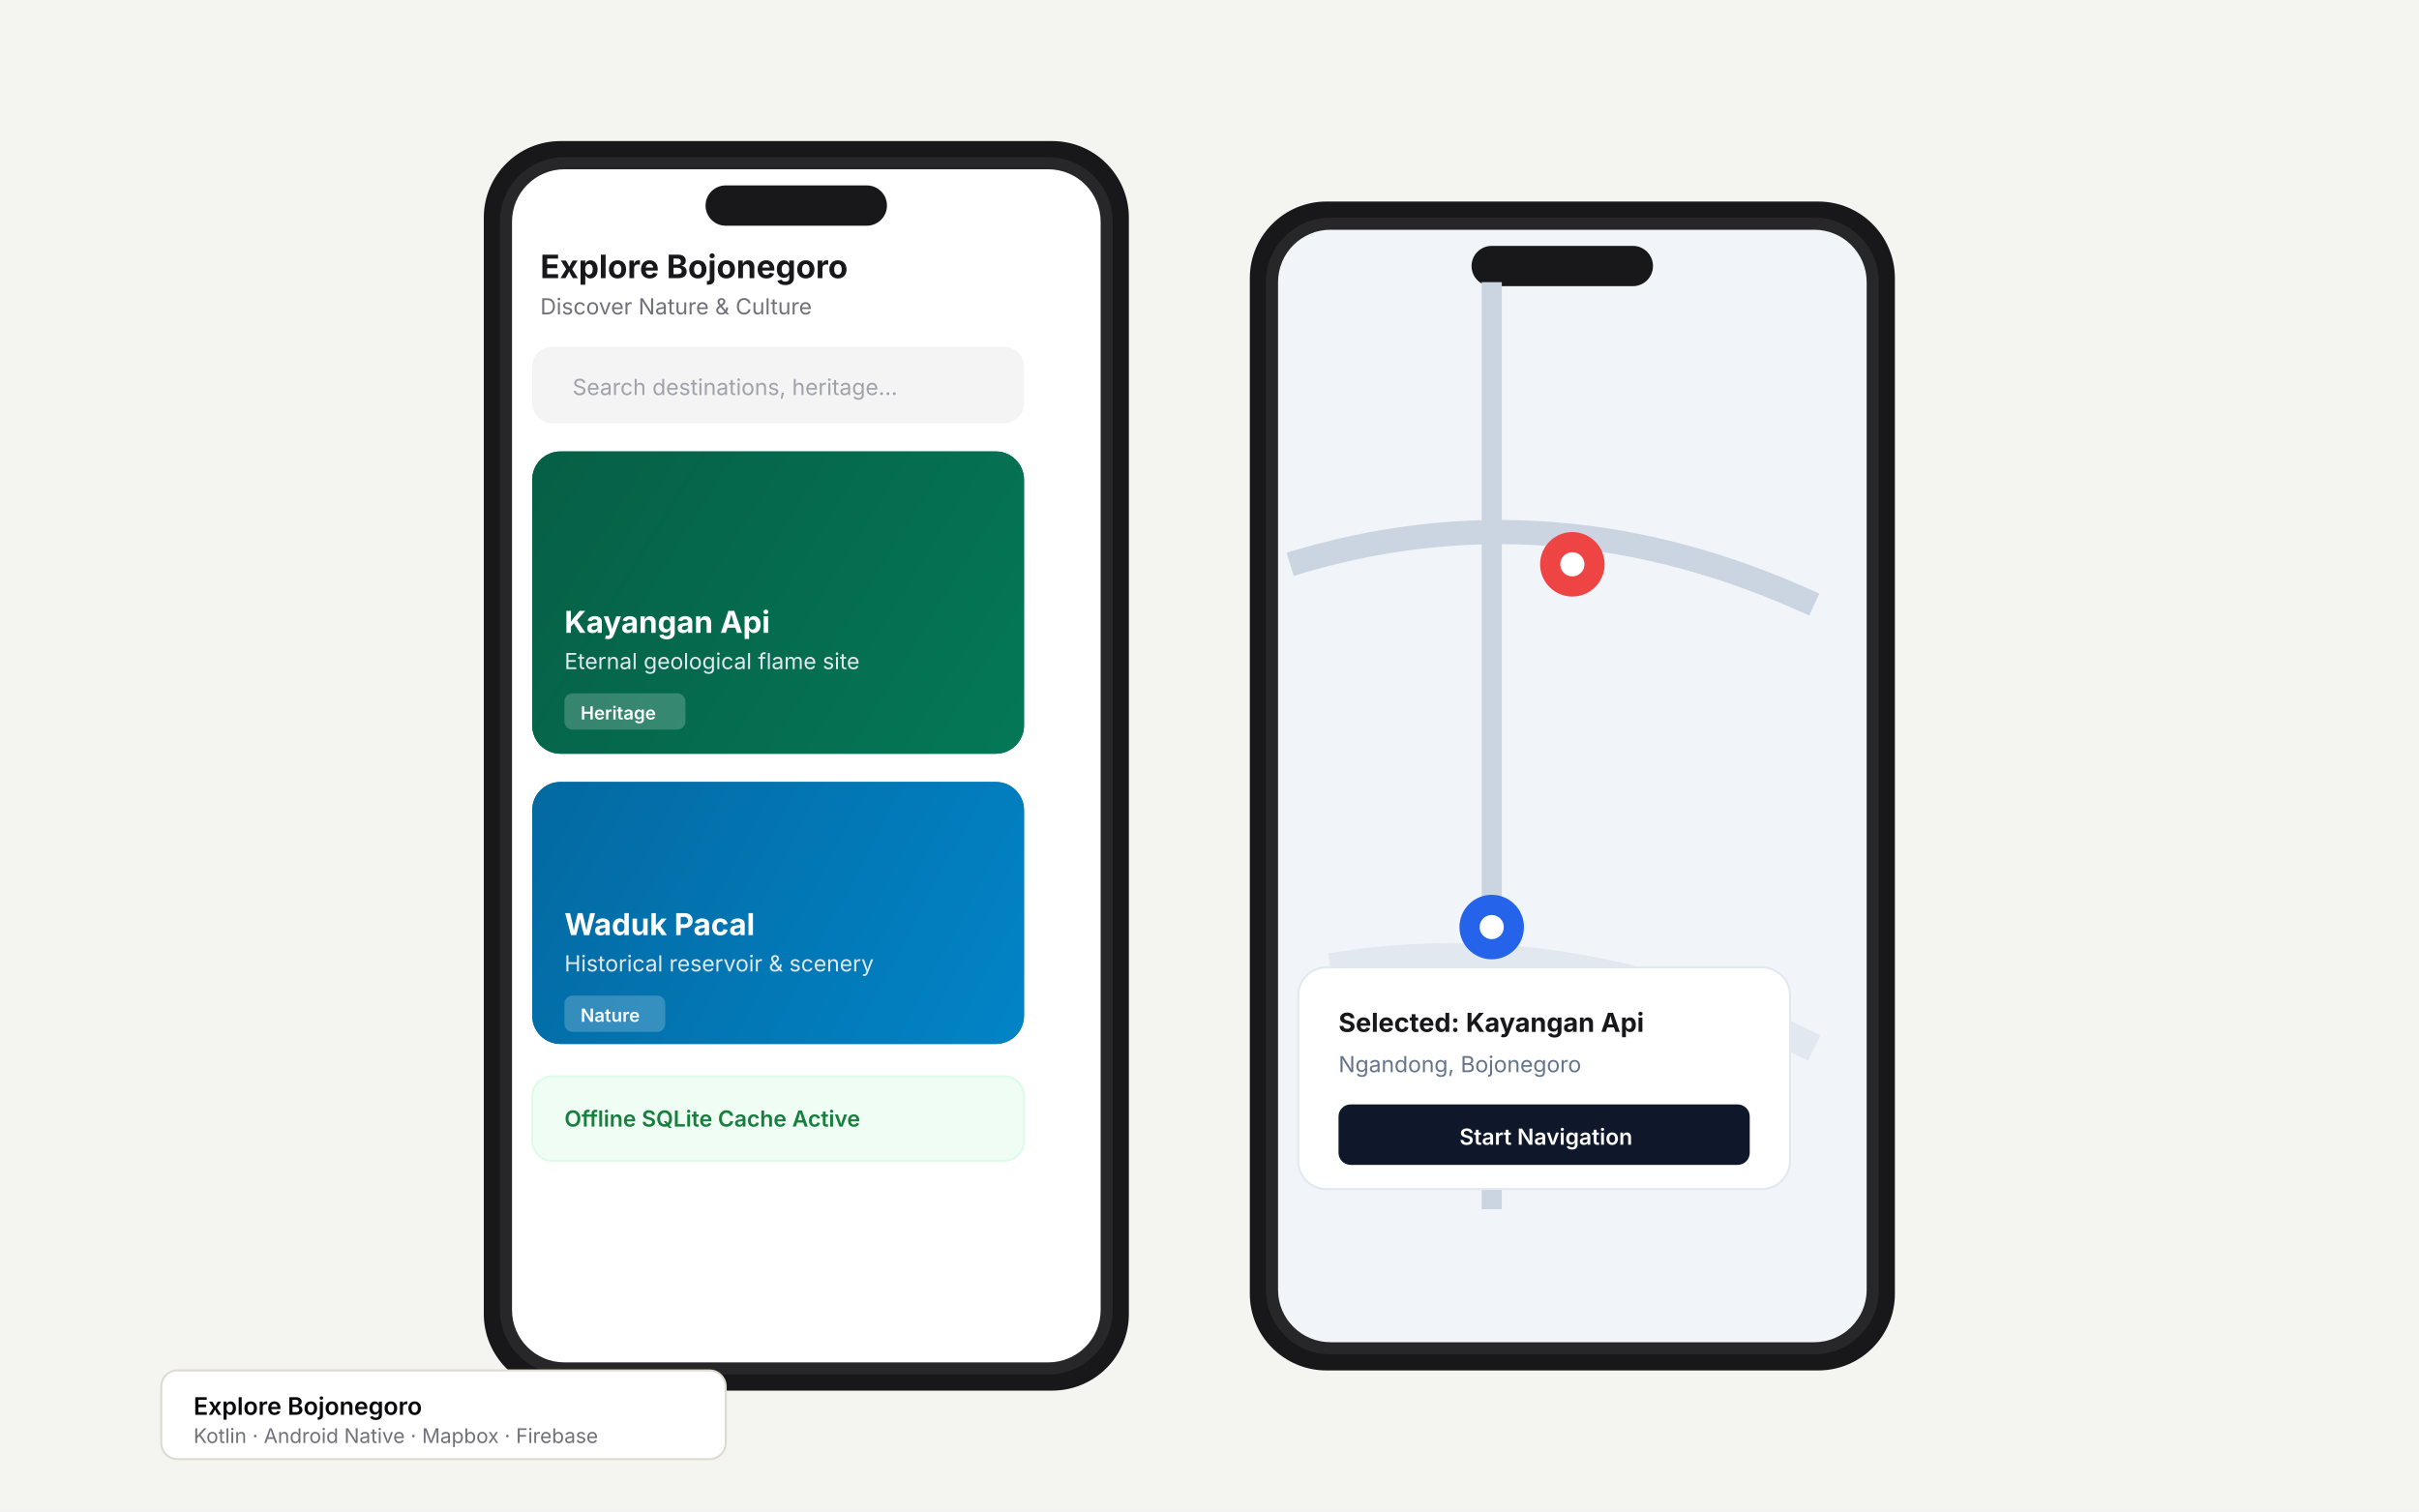
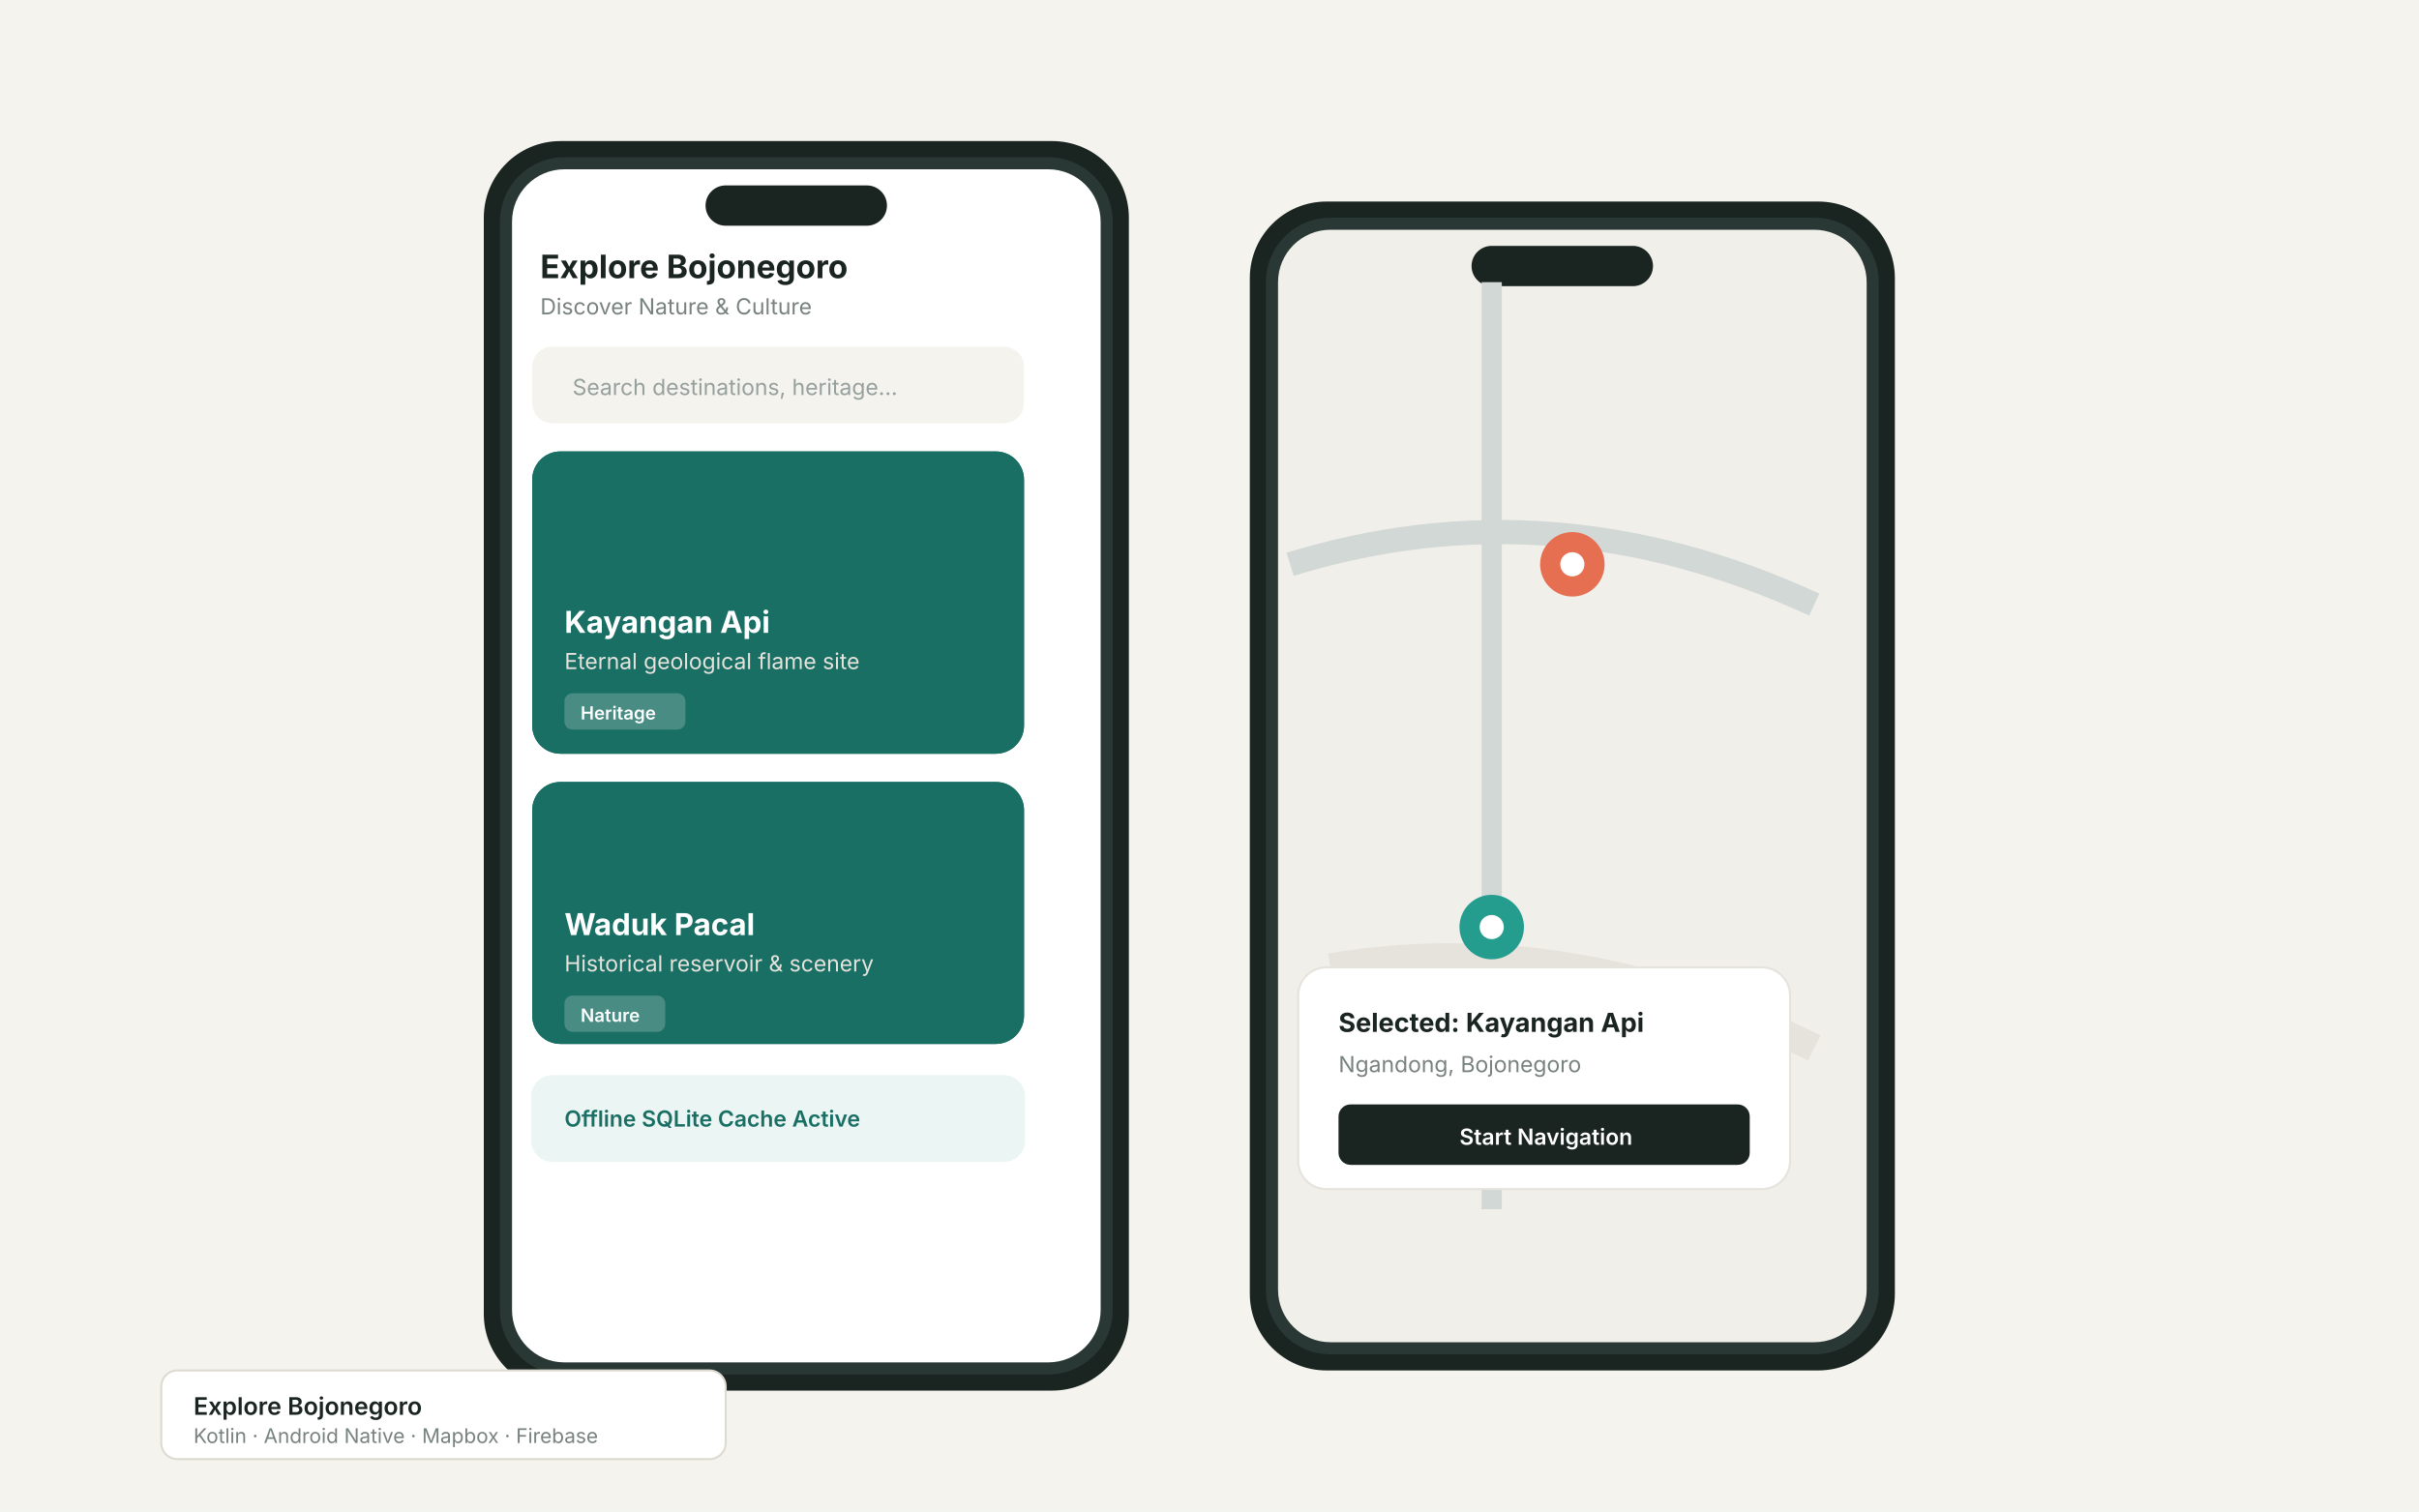
<svg xmlns="http://www.w3.org/2000/svg" width="1200" height="750" viewBox="0 0 1200 750" fill="none">
-   <rect width="1200" height="750" fill="#F4F4F1" />
+   <rect width="1200" height="750" fill="#f4f3ee" />
  <g transform="translate(240, 70)">
-     <rect width="320" height="620" rx="38" fill="#18181B" />
-     <rect x="8" y="8" width="304" height="604" rx="32" fill="#27272A" />
-     <rect x="14" y="14" width="292" height="592" rx="26" fill="#FFFFFF" />
-     <rect x="110" y="22" width="90" height="20" rx="10" fill="#18181B" />
-     <text x="28" y="68" fill="#18181B" font-family="-apple-system, sans-serif" font-size="16" font-weight="700">Explore Bojonegoro</text>
-     <text x="28" y="86" fill="#71717A" font-family="-apple-system, sans-serif" font-size="11">Discover Nature &amp; Culture</text>
-     <rect x="24" y="102" width="244" height="38" rx="10" fill="#F4F4F5" />
-     <text x="44" y="126" fill="#A1A1AA" font-family="-apple-system, sans-serif" font-size="11">Search destinations, heritage...</text>
-     <rect x="24" y="154" width="244" height="150" rx="14" fill="#047857" />
+     <rect width="320" height="620" rx="38" fill="#1a2421" />
+     <rect x="8" y="8" width="304" height="604" rx="32" fill="#2a3835" />
+     <rect x="14" y="14" width="292" height="592" rx="26" fill="#ffffff" />
+     <rect x="110" y="22" width="90" height="20" rx="10" fill="#1a2421" />
+     <text x="28" y="68" fill="#1a2421" font-family="-apple-system, sans-serif" font-size="16" font-weight="700">Explore Bojonegoro</text>
+     <text x="28" y="86" fill="#78827f" font-family="-apple-system, sans-serif" font-size="11">Discover Nature &amp; Culture</text>
+     <rect x="24" y="102" width="244" height="38" rx="10" fill="#f4f3ee" />
+     <text x="44" y="126" fill="#96a09d" font-family="-apple-system, sans-serif" font-size="11">Search destinations, heritage...</text>
+     <rect x="24" y="154" width="244" height="150" rx="14" fill="#1a6f65" />
    <rect x="24" y="154" width="244" height="150" rx="14" fill="url(#natureGrad)" />
-     <text x="40" y="244" fill="#FFFFFF" font-family="-apple-system, sans-serif" font-size="15" font-weight="700">Kayangan Api</text>
-     <text x="40" y="262" fill="#E2E8F0" font-family="-apple-system, sans-serif" font-size="11">Eternal geological flame site</text>
+     <text x="40" y="244" fill="#ffffff" font-family="-apple-system, sans-serif" font-size="15" font-weight="700">Kayangan Api</text>
+     <text x="40" y="262" fill="#e5e3dc" font-family="-apple-system, sans-serif" font-size="11">Eternal geological flame site</text>
    <rect x="40" y="274" width="60" height="18" rx="4" fill="rgba(255,255,255,0.2)" />
-     <text x="48" y="287" fill="#FFFFFF" font-family="-apple-system, sans-serif" font-size="9" font-weight="600">Heritage</text>
-     <rect x="24" y="318" width="244" height="130" rx="14" fill="#0369A1" />
+     <text x="48" y="287" fill="#ffffff" font-family="-apple-system, sans-serif" font-size="9" font-weight="600">Heritage</text>
+     <rect x="24" y="318" width="244" height="130" rx="14" fill="#1a6f65" />
    <rect x="24" y="318" width="244" height="130" rx="14" fill="url(#waterGrad)" />
-     <text x="40" y="394" fill="#FFFFFF" font-family="-apple-system, sans-serif" font-size="15" font-weight="700">Waduk Pacal</text>
-     <text x="40" y="412" fill="#E2E8F0" font-family="-apple-system, sans-serif" font-size="11">Historical reservoir &amp; scenery</text>
+     <text x="40" y="394" fill="#ffffff" font-family="-apple-system, sans-serif" font-size="15" font-weight="700">Waduk Pacal</text>
+     <text x="40" y="412" fill="#e5e3dc" font-family="-apple-system, sans-serif" font-size="11">Historical reservoir &amp; scenery</text>
    <rect x="40" y="424" width="50" height="18" rx="4" fill="rgba(255,255,255,0.2)" />
-     <text x="48" y="437" fill="#FFFFFF" font-family="-apple-system, sans-serif" font-size="9" font-weight="600">Nature</text>
-     <rect x="24" y="464" width="244" height="42" rx="10" fill="#F0FDF4" stroke="#DCFCE7" />
-     <text x="40" y="489" fill="#15803D" font-family="-apple-system, sans-serif" font-size="11" font-weight="600">Offline SQLite Cache Active</text>
+     <text x="48" y="437" fill="#ffffff" font-family="-apple-system, sans-serif" font-size="9" font-weight="600">Nature</text>
+     <rect x="24" y="464" width="244" height="42" rx="10" fill="#eaf5f4" stroke="#eaf5f4" />
+     <text x="40" y="489" fill="#1a6f65" font-family="-apple-system, sans-serif" font-size="11" font-weight="600">Offline SQLite Cache Active</text>
  </g>
  <g transform="translate(620, 100)">
-     <rect width="320" height="580" rx="38" fill="#18181B" />
-     <rect x="8" y="8" width="304" height="564" rx="32" fill="#27272A" />
-     <rect x="14" y="14" width="292" height="552" rx="26" fill="#F1F5F9" />
-     <rect x="110" y="22" width="90" height="20" rx="10" fill="#18181B" />
-     <path d="M 20 180 Q 150 140 280 200" stroke="#CBD5E1" stroke-width="12" fill="none" />
-     <path d="M 120 40 L 120 500" stroke="#CBD5E1" stroke-width="10" fill="none" />
-     <path d="M 40 380 Q 160 360 280 420" stroke="#E2E8F0" stroke-width="14" fill="none" />
-     <circle cx="160" cy="180" r="16" fill="#EF4444" />
-     <circle cx="160" cy="180" r="6" fill="#FFFFFF" />
-     <circle cx="120" cy="360" r="16" fill="#2563EB" />
-     <circle cx="120" cy="360" r="6" fill="#FFFFFF" />
+     <rect width="320" height="580" rx="38" fill="#1a2421" />
+     <rect x="8" y="8" width="304" height="564" rx="32" fill="#2a3835" />
+     <rect x="14" y="14" width="292" height="552" rx="26" fill="#f0efea" />
+     <rect x="110" y="22" width="90" height="20" rx="10" fill="#1a2421" />
+     <path d="M 20 180 Q 150 140 280 200" stroke="#d2d8d6" stroke-width="12" fill="none" />
+     <path d="M 120 40 L 120 500" stroke="#d2d8d6" stroke-width="10" fill="none" />
+     <path d="M 40 380 Q 160 360 280 420" stroke="#e5e3dc" stroke-width="14" fill="none" />
+     <circle cx="160" cy="180" r="16" fill="#e76f51" />
+     <circle cx="160" cy="180" r="6" fill="#ffffff" />
+     <circle cx="120" cy="360" r="16" fill="#249d8f" />
+     <circle cx="120" cy="360" r="6" fill="#ffffff" />
    <g transform="translate(24, 380)">
-       <rect width="244" height="110" rx="14" fill="#FFFFFF" stroke="#E2E8F0" />
-       <text x="20" y="32" fill="#18181B" font-family="-apple-system, sans-serif" font-size="13" font-weight="700">Selected: Kayangan Api</text>
-       <text x="20" y="52" fill="#64748B" font-family="-apple-system, sans-serif" font-size="11">Ngandong, Bojonegoro</text>
-       <rect x="20" y="68" width="204" height="30" rx="6" fill="#0F172A" />
-       <text x="80" y="88" fill="#FFFFFF" font-family="-apple-system, sans-serif" font-size="11" font-weight="600">Start Navigation</text>
+       <rect width="244" height="110" rx="14" fill="#ffffff" stroke="#e5e3dc" />
+       <text x="20" y="32" fill="#1a2421" font-family="-apple-system, sans-serif" font-size="13" font-weight="700">Selected: Kayangan Api</text>
+       <text x="20" y="52" fill="#78827f" font-family="-apple-system, sans-serif" font-size="11">Ngandong, Bojonegoro</text>
+       <rect x="20" y="68" width="204" height="30" rx="6" fill="#1a2421" />
+       <text x="80" y="88" fill="#ffffff" font-family="-apple-system, sans-serif" font-size="11" font-weight="600">Start Navigation</text>
    </g>
  </g>
  <defs>
    <linearGradient id="natureGrad" x1="24" y1="154" x2="268" y2="304" gradientUnits="userSpaceOnUse">
-       <stop stop-color="#065F46" />
-       <stop offset="1" stop-color="#047857" />
+       <stop stop-color="#1a6f65" />
+       <stop offset="1" stop-color="#1a6f65" />
    </linearGradient>
    <linearGradient id="waterGrad" x1="24" y1="318" x2="268" y2="448" gradientUnits="userSpaceOnUse">
-       <stop stop-color="#0369A1" />
-       <stop offset="1" stop-color="#0284C7" />
+       <stop stop-color="#1a6f65" />
+       <stop offset="1" stop-color="#1a6f65" />
    </linearGradient>
  </defs>
  <g transform="translate(80, 680)">
-     <rect width="280" height="44" rx="8" fill="#FFFFFF" stroke="#DDDBCF" stroke-width="1" />
-     <text x="16" y="22" fill="#09090B" font-family="-apple-system, sans-serif" font-size="12" font-weight="600">Explore Bojonegoro</text>
-     <text x="16" y="36" fill="#71717A" font-family="-apple-system, sans-serif" font-size="10">Kotlin · Android Native · Mapbox · Firebase</text>
+     <rect width="280" height="44" rx="8" fill="#ffffff" stroke="#dddbcf" stroke-width="1" />
+     <text x="16" y="22" fill="#1a2421" font-family="-apple-system, sans-serif" font-size="12" font-weight="600">Explore Bojonegoro</text>
+     <text x="16" y="36" fill="#78827f" font-family="-apple-system, sans-serif" font-size="10">Kotlin · Android Native · Mapbox · Firebase</text>
  </g>
</svg>
